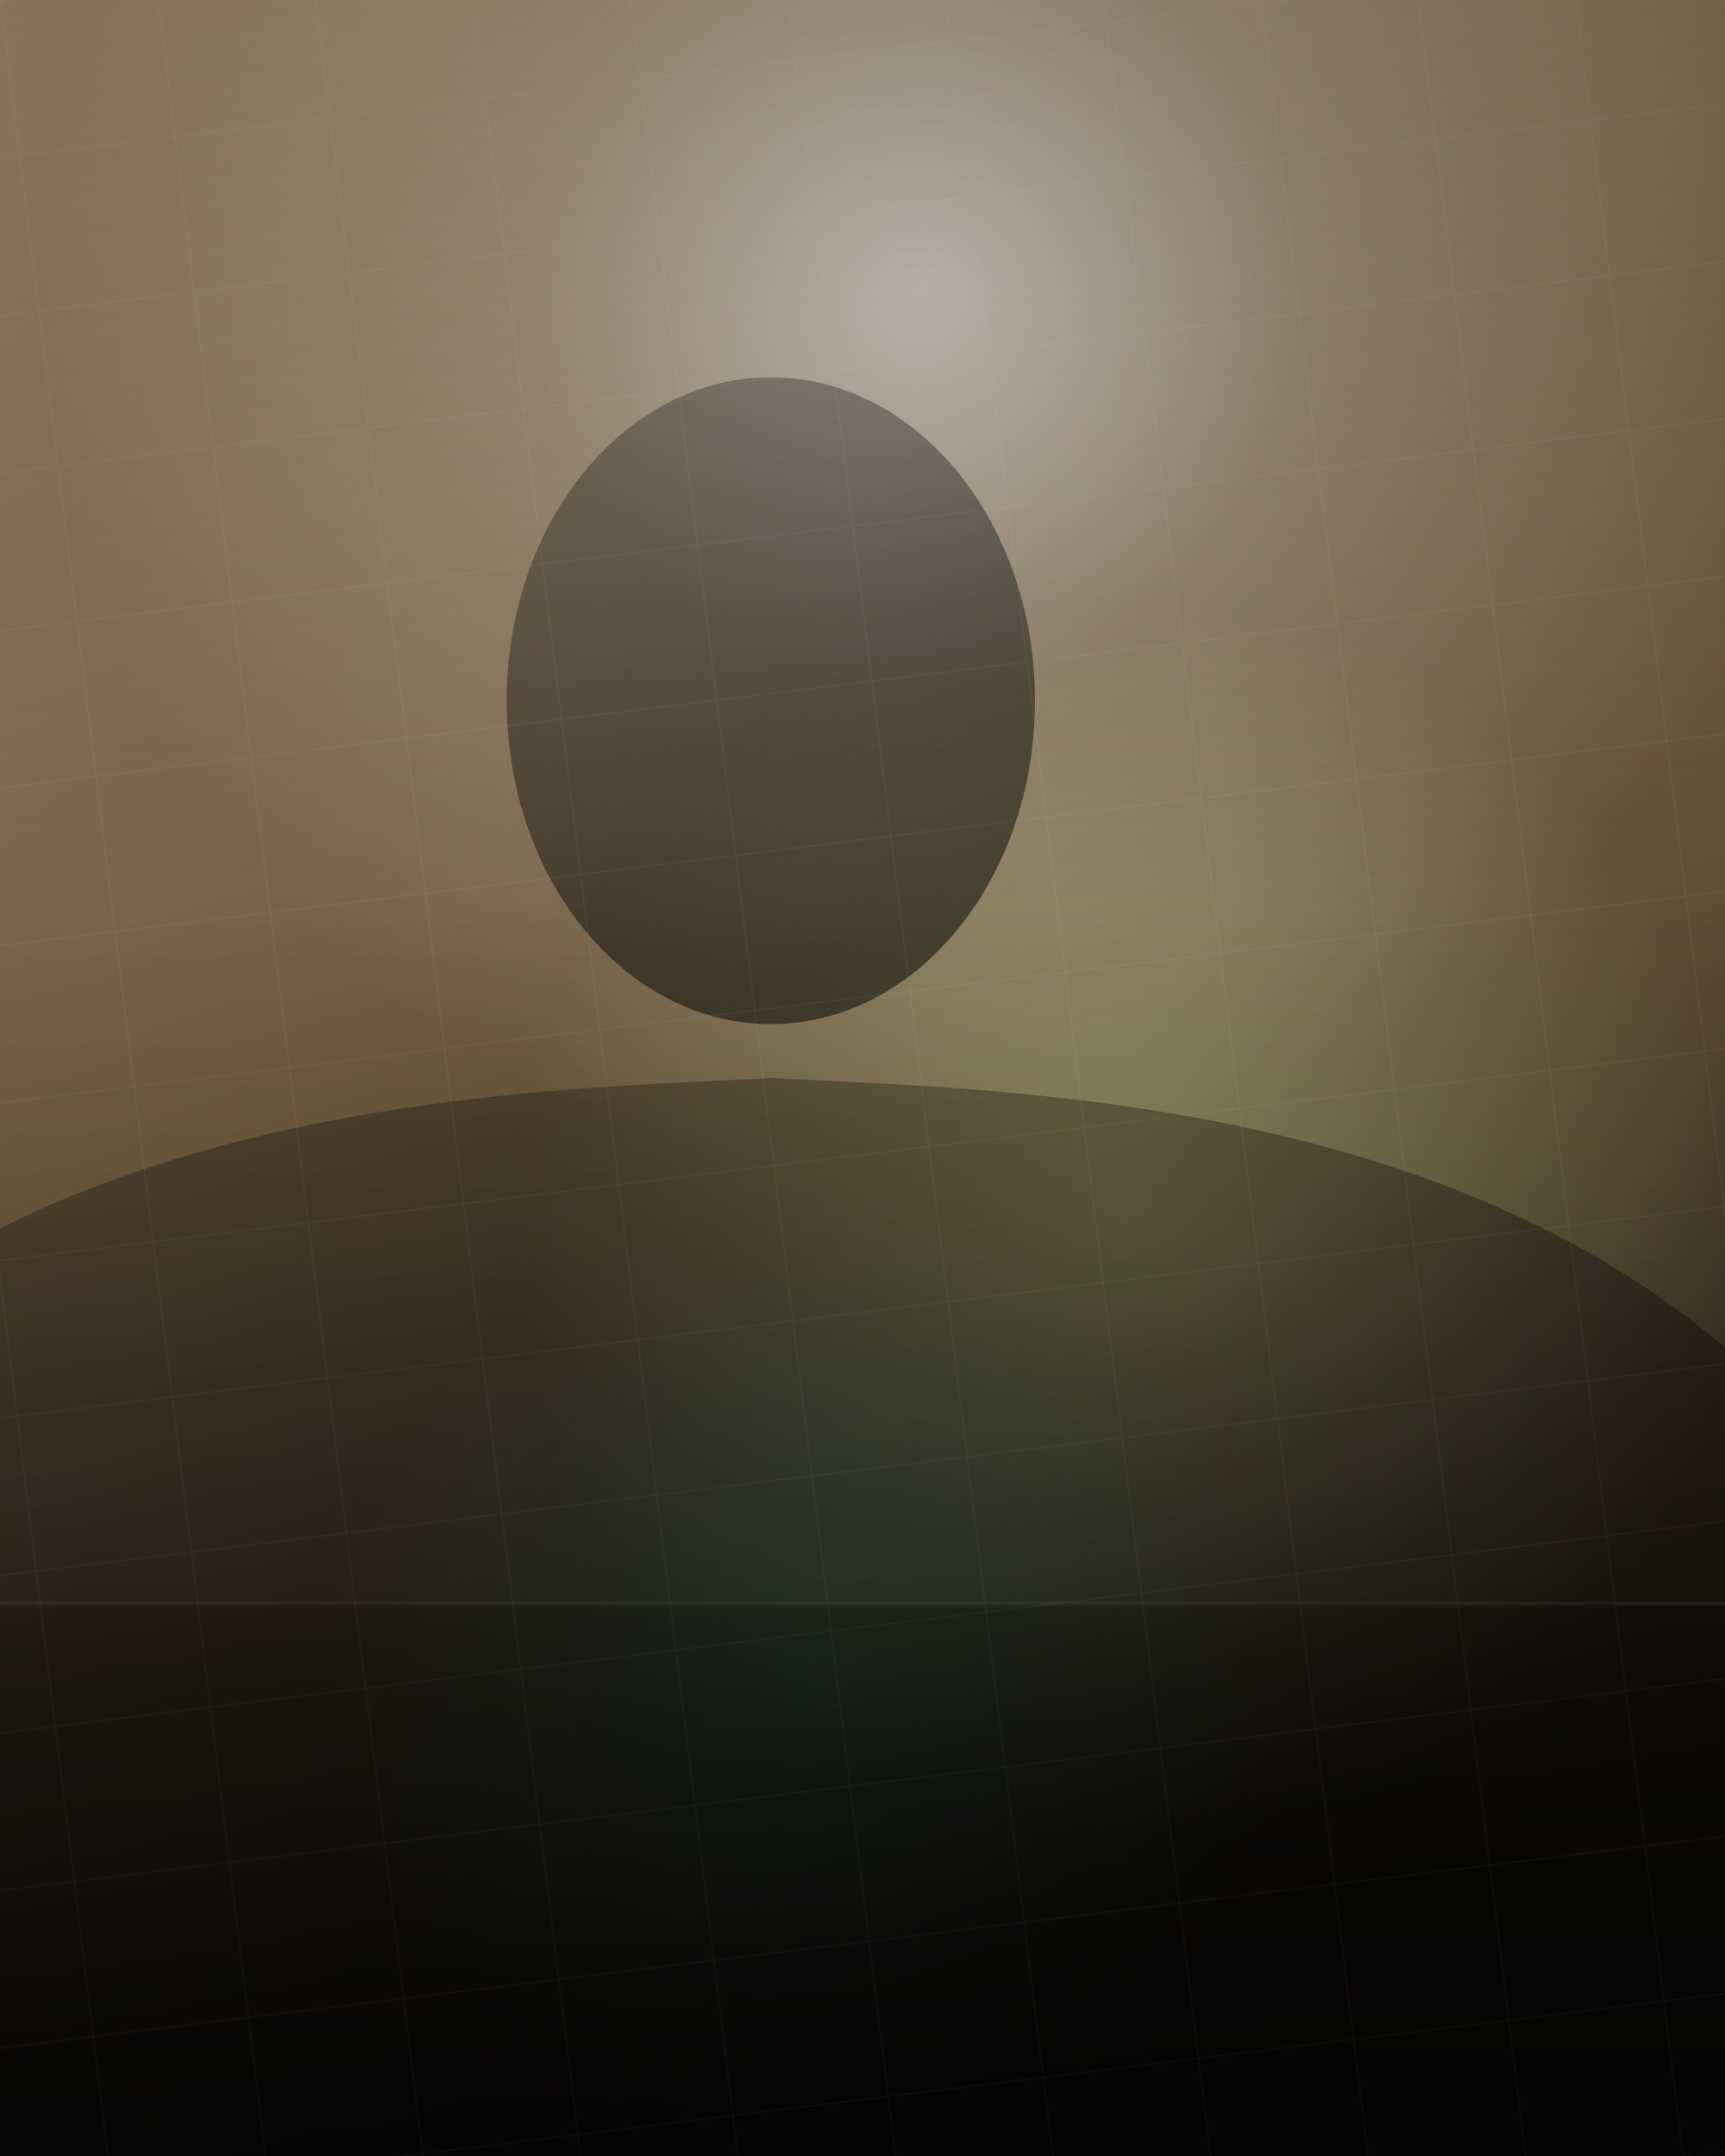
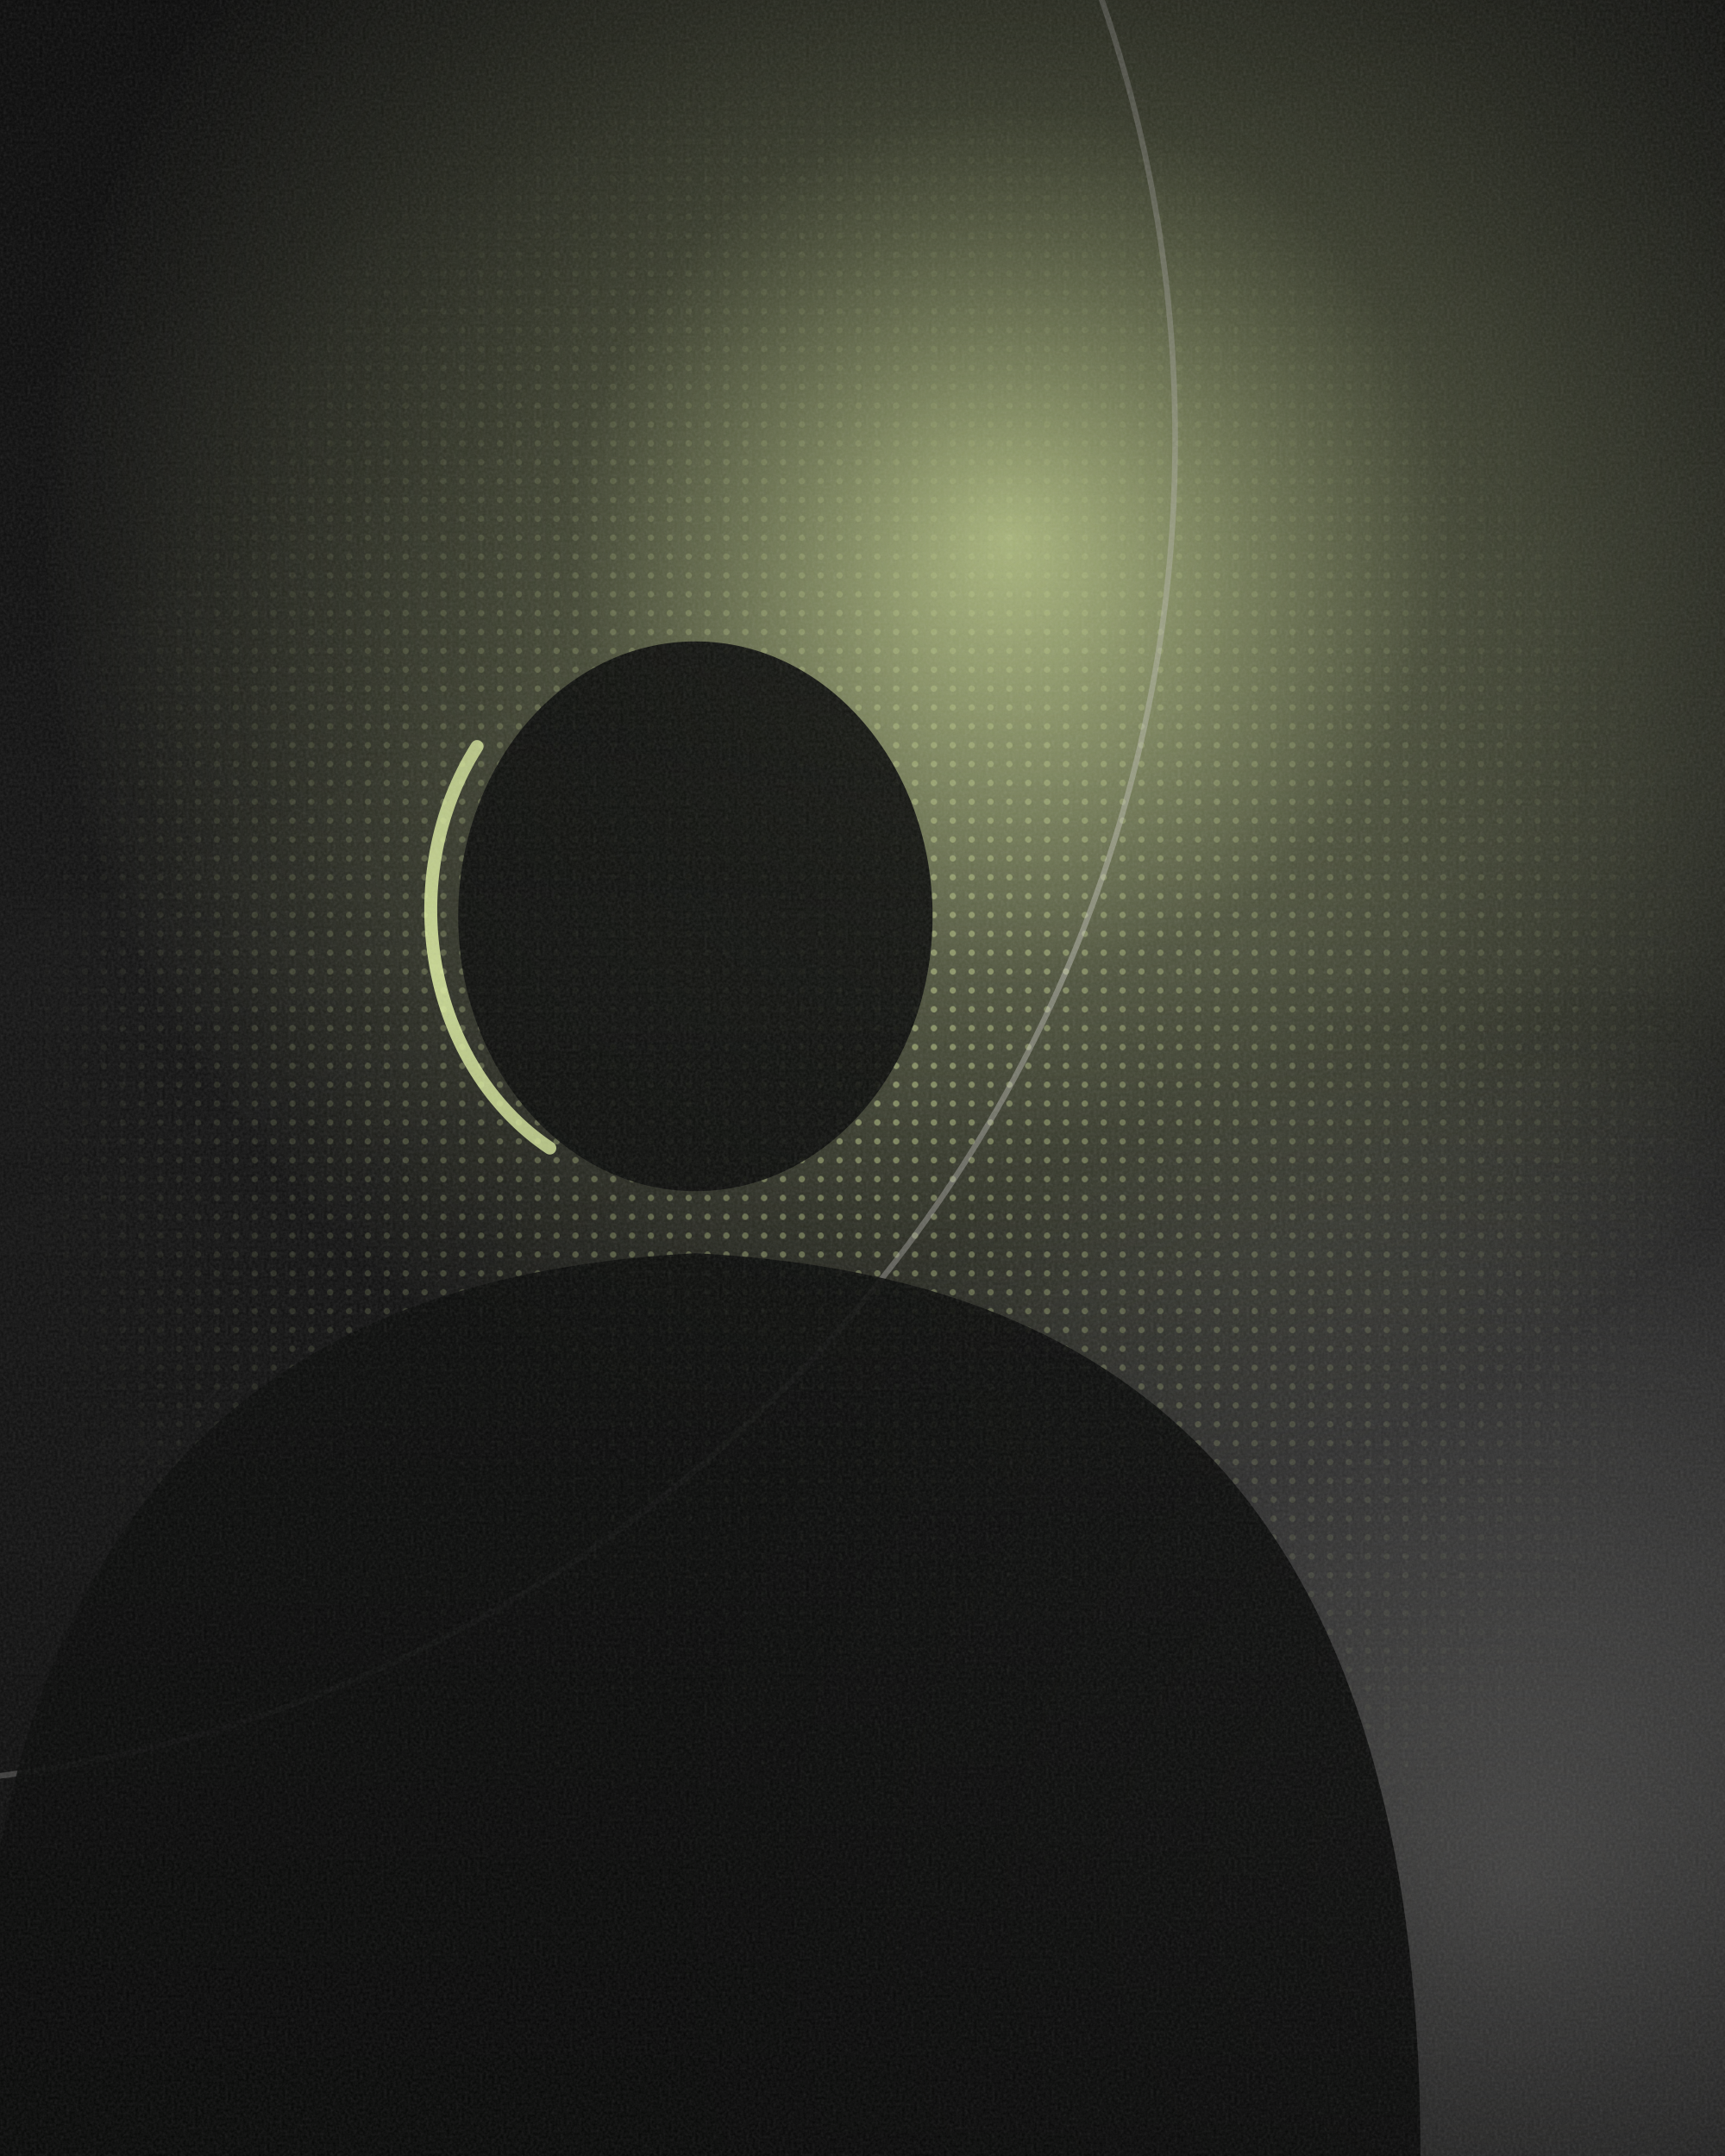
<svg xmlns="http://www.w3.org/2000/svg" width="640" height="800" viewBox="0 0 640 800">
  <defs>
-     <linearGradient id="wall" x1="0" y1="0" x2="0.25" y2="1">
-       <stop offset="0" stop-color="#a98f6f" />
-       <stop offset="0.55" stop-color="#6b573e" />
-       <stop offset="1" stop-color="#241c13" />
+     <linearGradient id="a1222bg" x1="0" y1="0" x2="0.35" y2="1">
+       <stop offset="0" stop-color="#0e0e0e" />
+       <stop offset="1" stop-color="#171717" />
    </linearGradient>
-     <linearGradient id="floor" x1="0" y1="0" x2="0" y2="1">
-       <stop offset="0" stop-color="#000000" stop-opacity="0.22" />
-       <stop offset="1" stop-color="#000000" stop-opacity="0.5" />
-     </linearGradient>
-     <radialGradient id="key">
-       <stop offset="0" stop-color="#ffffff" stop-opacity="0.62" />
-       <stop offset="0.45" stop-color="#ffffff" stop-opacity="0.2" />
-       <stop offset="1" stop-color="#ffffff" stop-opacity="0" />
-     </radialGradient>
-     <radialGradient id="rim">
-       <stop offset="0" stop-color="#ecfdad" stop-opacity="0.34" />
+     <radialGradient id="a1222key">
+       <stop offset="0" stop-color="#ecfdad" stop-opacity="0.85" />
+       <stop offset="0.45" stop-color="#ecfdad" stop-opacity="0.28" />
      <stop offset="1" stop-color="#ecfdad" stop-opacity="0" />
    </radialGradient>
-     <radialGradient id="kiss">
-       <stop offset="0" stop-color="#3fae86" stop-opacity="0.3" />
-       <stop offset="1" stop-color="#3fae86" stop-opacity="0" />
+     <radialGradient id="a1222wash">
+       <stop offset="0" stop-color="#eae9e6" stop-opacity="0.4" />
+       <stop offset="1" stop-color="#eae9e6" stop-opacity="0" />
    </radialGradient>
-     <linearGradient id="subject" x1="0" y1="0" x2="0.35" y2="1">
-       <stop offset="0" stop-color="#000000" stop-opacity="0.24" />
-       <stop offset="1" stop-color="#000000" stop-opacity="0.5" />
+     <radialGradient id="a1222dotmask">
+       <stop offset="0" stop-color="#fff" stop-opacity="0.9" />
+       <stop offset="1" stop-color="#fff" stop-opacity="0" />
+     </radialGradient>
+     <mask id="a1222dm">
+       <rect width="640" height="800" fill="url(#a1222dotmask)" />
+     </mask>
+     <pattern id="a1222dots" width="7" height="7" patternUnits="userSpaceOnUse">
+       <circle cx="3.5" cy="3.5" r="1.19" fill="#ecfdad" fill-opacity="0.5" />
+     </pattern>
+     <linearGradient id="a1222vig" x1="0" y1="0" x2="0" y2="1">
+       <stop offset="0" stop-color="#000" stop-opacity="0.4" />
+       <stop offset="0.45" stop-color="#000" stop-opacity="0" />
+       <stop offset="1" stop-color="#000" stop-opacity="0.55" />
    </linearGradient>
-     <linearGradient id="vig" x1="0" y1="0" x2="0" y2="1">
-       <stop offset="0" stop-color="#000000" stop-opacity="0.2" />
-       <stop offset="0.42" stop-color="#000000" stop-opacity="0" />
-       <stop offset="1" stop-color="#000000" stop-opacity="0.34" />
-     </linearGradient>
-     <pattern id="grain" width="58" height="58" patternUnits="userSpaceOnUse" patternTransform="rotate(-7.0)">
-       <path d="M0 0H58M0 0V58" stroke="#ffffff" stroke-opacity="0.045" stroke-width="1" />
-     </pattern>
+     <filter id="a1222grain" x="0" y="0" width="100%" height="100%">
+       <feTurbulence type="fractalNoise" baseFrequency="0.9" numOctaves="2" seed="59" result="n" />
+       <feColorMatrix in="n" type="saturate" values="0" />
+     </filter>
  </defs>
-   <rect width="640" height="800" fill="url(#wall)" />
-   <circle cx="342" cy="108" r="326" fill="url(#key)" />
-   <circle cx="419" cy="451" r="228" fill="url(#rim)" />
-   <circle cx="298" cy="624" r="179" fill="url(#kiss)" />
-   <rect y="595" width="640" height="205" fill="url(#floor)" />
-   <path d="M0 595H640" stroke="#ffffff" stroke-opacity="0.12" stroke-width="1.5" />
-   <g fill="url(#subject)">
-     <ellipse cx="286" cy="260" rx="98" ry="120" />
-     <path d="M-185 800              C-185 407               154 407               286 400              C419 407               757 407               757 800Z" />
+   <rect width="640" height="800" fill="url(#a1222bg)" />
+   <circle cx="374" cy="201" r="357" fill="url(#a1222key)" />
+   <circle cx="563" cy="698" r="318" fill="url(#a1222wash)" />
+   <g mask="url(#a1222dm)">
+     <rect width="640" height="800" fill="url(#a1222dots)" />
  </g>
-   <rect width="640" height="800" fill="url(#grain)" />
-   <rect width="640" height="800" fill="url(#vig)" />
+   <circle cx="-64" cy="163" r="500" fill="none" stroke="#eae9e6" stroke-opacity="0.35" stroke-width="2.1" />
+   <g>
+     <path d="M-10 800              C-10 525               131 472               258 465              C386 472               527 525               527 800Z" fill="#0b0c0a" fill-opacity="0.9" />
+     <ellipse cx="258" cy="340" rx="88" ry="102" fill="#0b0c0a" fill-opacity="0.9" />
+     <path d="M177 277              A88 102 0 0 0 204 426" fill="none" stroke="#ecfdad" stroke-opacity="0.8" stroke-width="4.8" stroke-linecap="round" />
+   </g>
+   <rect width="640" height="800" fill="url(#a1222vig)" />
+   <g opacity="0.14" filter="url(#a1222grain)">
+     <rect width="640" height="800" />
+   </g>
</svg>
